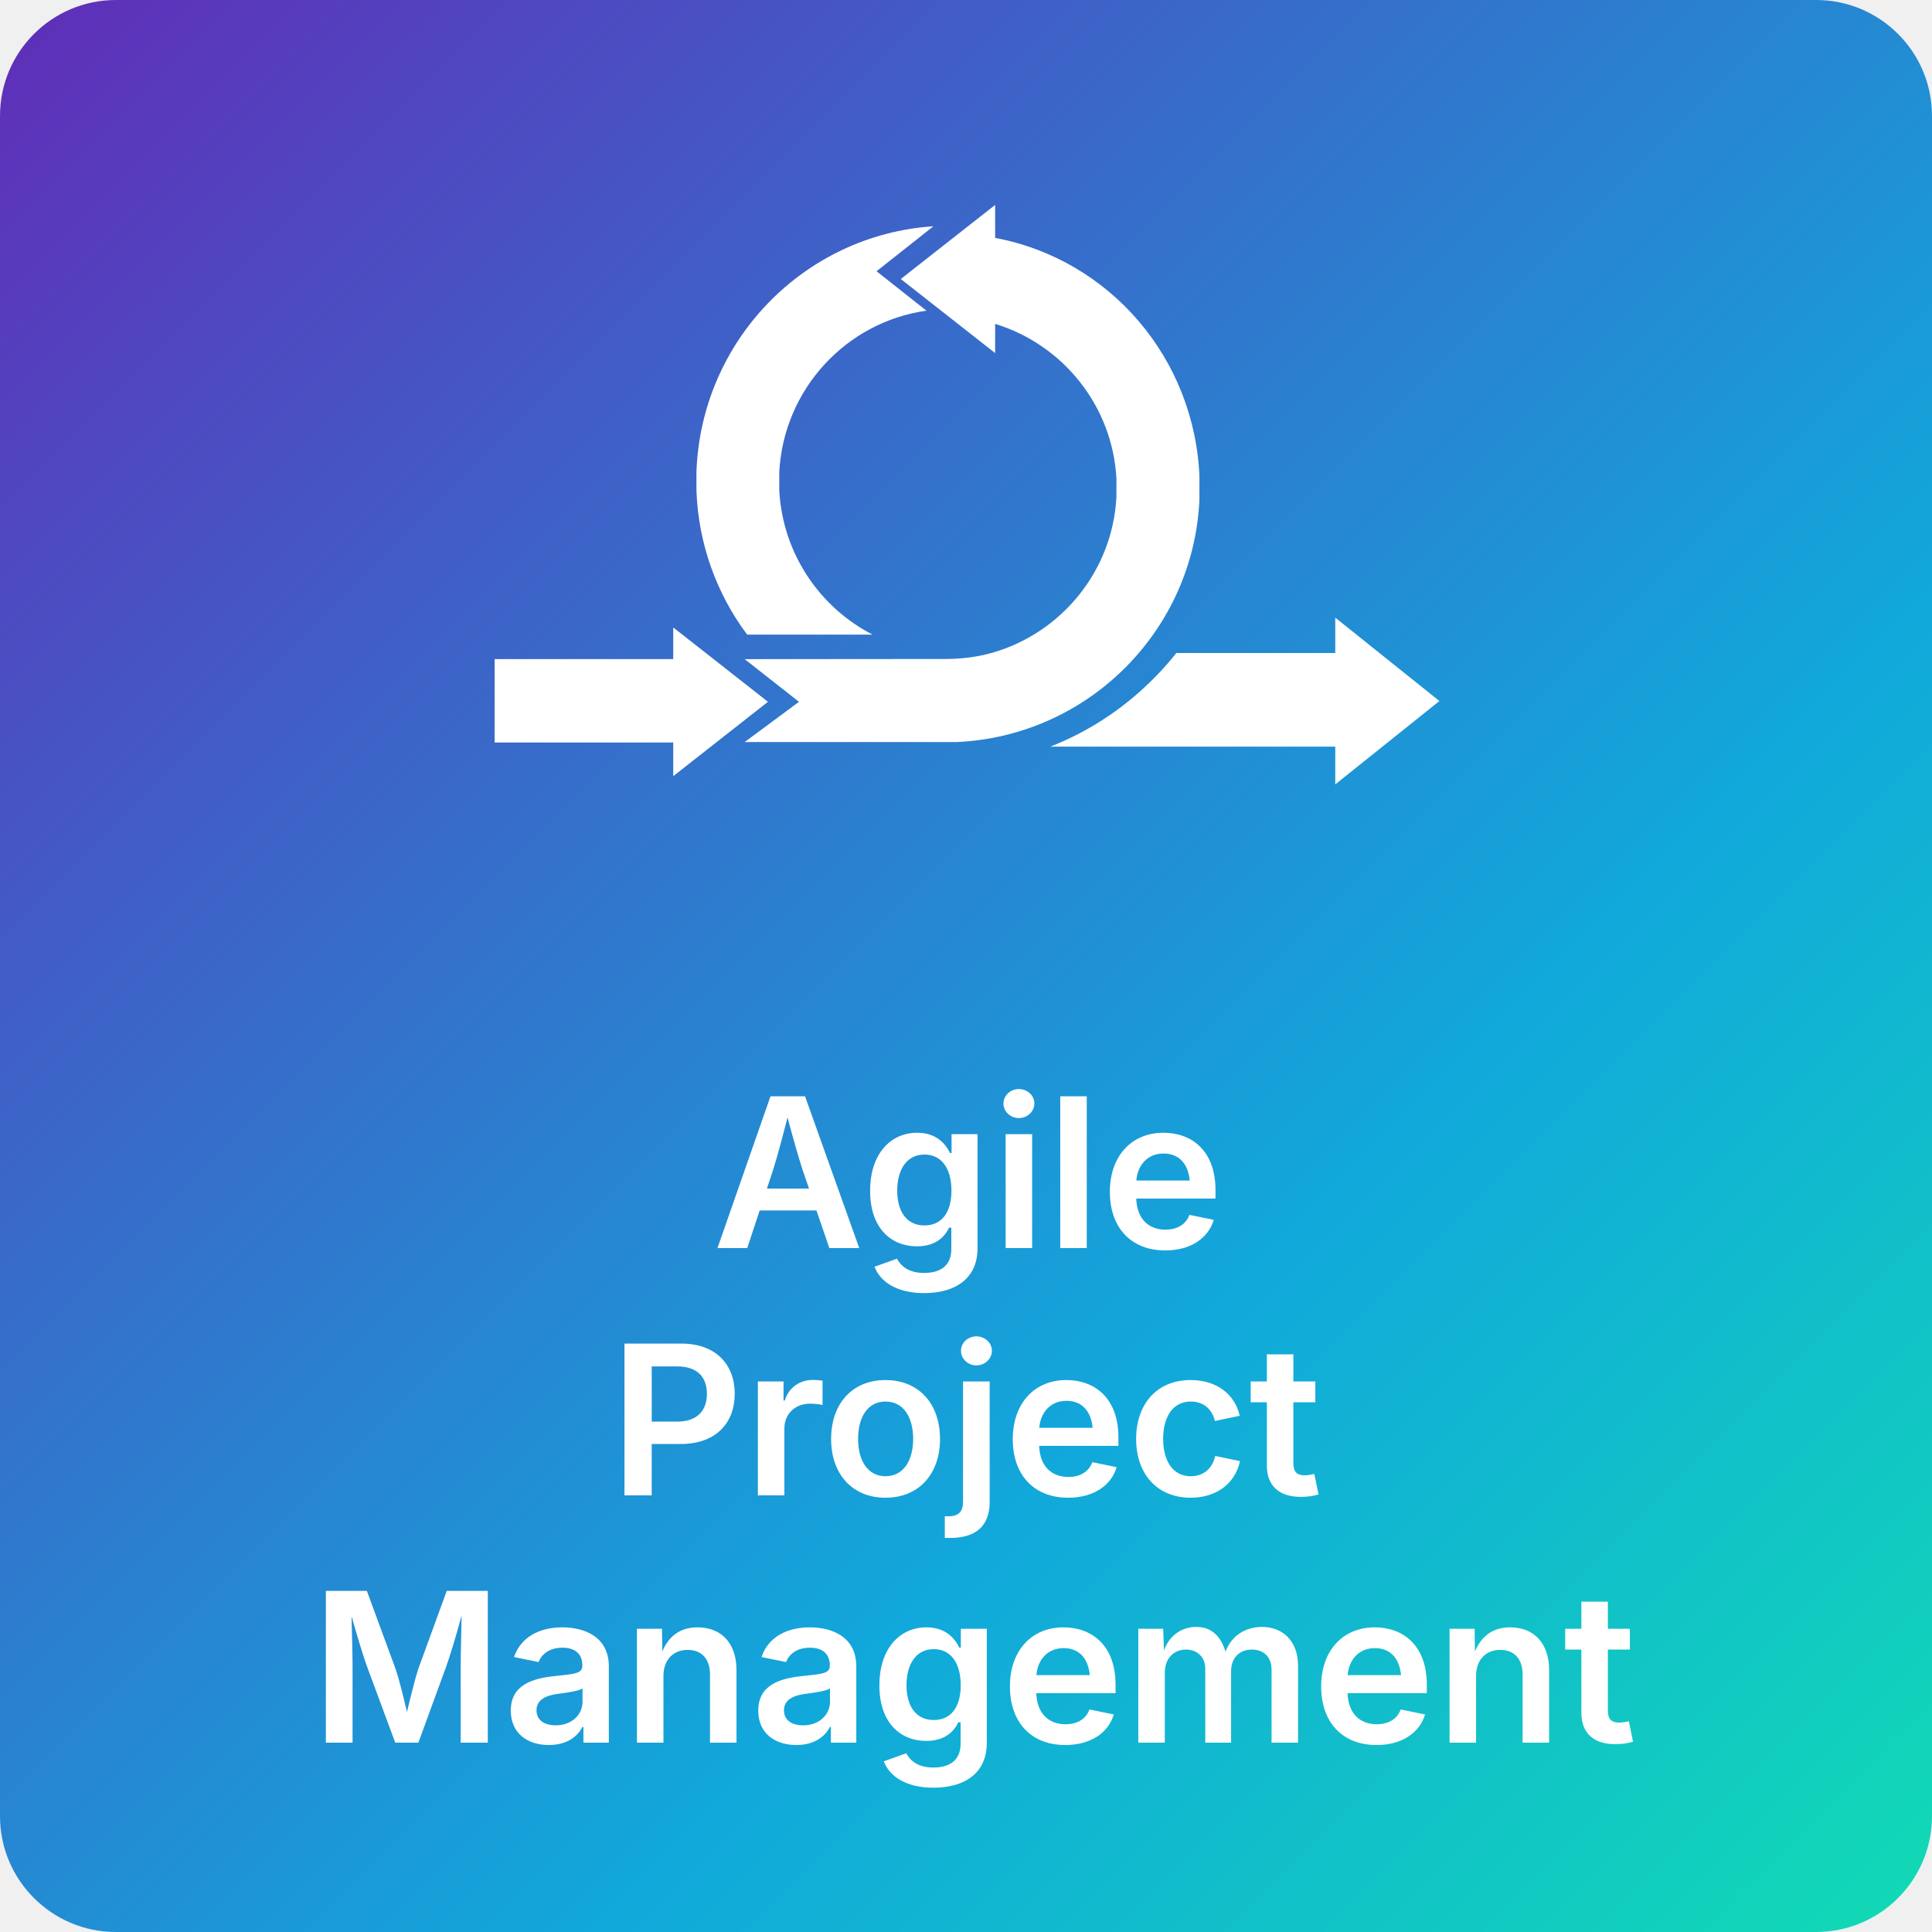
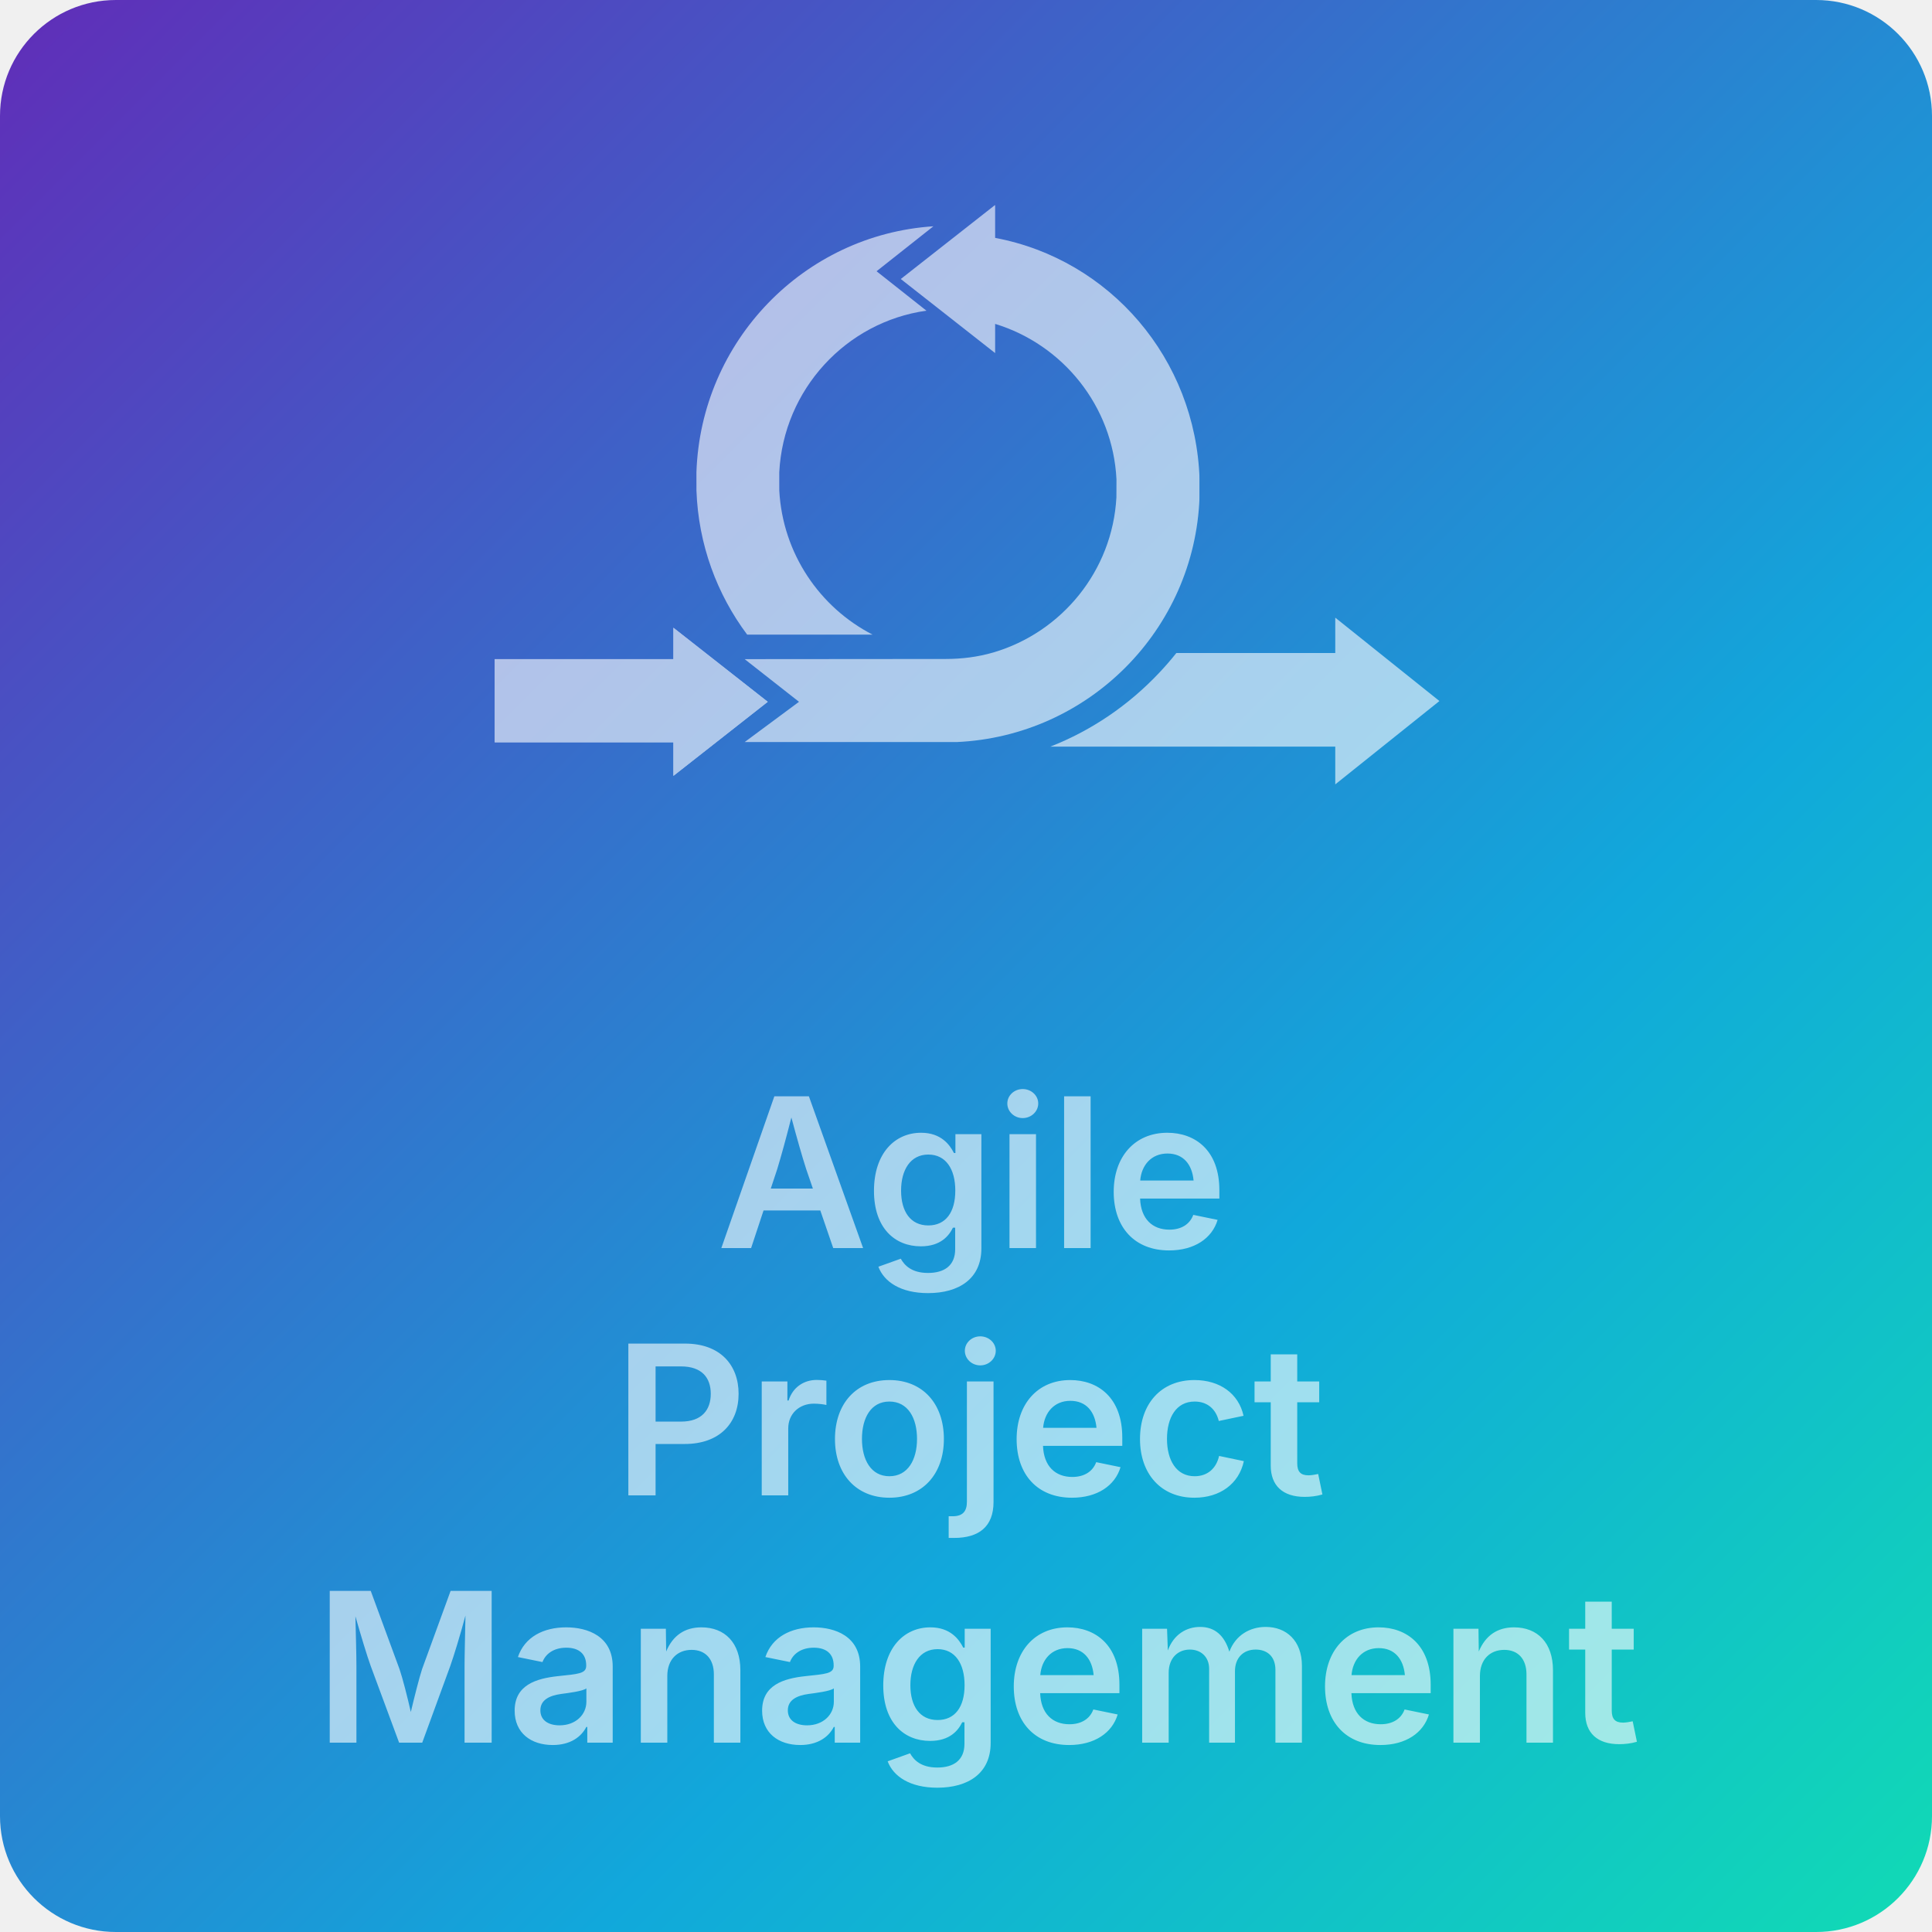
<svg xmlns="http://www.w3.org/2000/svg" xmlns:xlink="http://www.w3.org/1999/xlink" width="500px" height="500px" viewBox="0 0 500 500" version="1.1">
  <defs>
    <linearGradient x1="0%" y1="0%" x2="100%" y2="100%" id="linearGradient-1">
      <stop stop-color="#612CB8" offset="0%" />
      <stop stop-color="#11A8DB" offset="65.21%" />
      <stop stop-color="#11DBB4" offset="100%" />
    </linearGradient>
    <polygon id="path-2" points="0.029 0.038 182.448 0.038 182.448 147.795 0.029 147.795" />
    <polygon id="path-4" points="0.029 0.038 182.448 0.038 182.448 147.795 0.029 147.795" />
    <polygon id="path-6" points="0.029 0.038 182.448 0.038 182.448 147.795 0.029 147.795" />
  </defs>
  <g id="Artboard-Copy" stroke="none" stroke-width="1" fill="none" fill-rule="evenodd">
    <rect id="Rectangle" fill="url(#linearGradient-1)" x="0" y="0" width="500" height="500" rx="30" />
-     <g id="Group-2" transform="translate(128, 53)">
+     <g id="Group-2" opacity="0.603" transform="translate(128, 53)">
      <g id="Group-3" transform="translate(0, 0)">
        <g id="Group-13">
          <g id="Fill-10-Clipped">
            <mask id="mask-3" fill="white">
              <use xlink:href="#path-2" />
            </mask>
            <g id="path-2" />
            <path d="M129.54,8.563 L129.54,0.038 L105.122,19.208 L129.54,38.377 L129.54,30.824 C147.044,36.169 159.995,52.05 160.941,71.032 L160.925,75.731 C159.885,94.77 146.761,110.651 129.107,115.846 C125.092,117.026 120.906,117.542 116.72,117.542 L64.718,117.584 L78.783,128.626 L64.718,139.046 L119.552,139.046 C153.76,137.522 181.183,109.962 182.437,75.731 L182.448,71.032 C181.439,39.85 159.258,14.154 129.54,8.563 L280.982,19.208" id="Fill-10" fill="#FFFFFF" fill-rule="nonzero" mask="url(#mask-3)" />
          </g>
          <g id="Fill-12-Clipped">
            <mask id="mask-5" fill="white">
              <use xlink:href="#path-4" />
            </mask>
            <g id="path-2" />
            <polygon id="Fill-12" fill="#FFFFFF" fill-rule="nonzero" mask="url(#mask-5)" points="46.277 109.457 46.277 117.586 0 117.586 0 139.108 46.277 139.108 46.277 147.795 70.694 128.626" />
          </g>
          <g id="Fill-12-Copy-Clipped">
            <mask id="mask-7" fill="white">
              <use xlink:href="#path-6" />
            </mask>
            <g id="path-2" />
            <polygon id="Fill-12-Copy" fill="#FFFFFF" fill-rule="nonzero" mask="url(#mask-7)" points="46.277 109.457 46.277 117.586 0 117.586 0 139.108 46.277 139.108 46.277 147.795 70.694 128.626" />
          </g>
        </g>
        <path d="M217.566,140.223 L143.836,140.223 C154.394,136.087 164.023,129.594 172.054,121.062 C173.594,119.429 175.054,117.743 176.439,115.998 L217.566,115.998 L217.566,106.849 L244.521,128.425 L217.566,150 L217.566,140.223 Z" id="Fill-7" fill="#FFFFFF" fill-rule="nonzero" />
      </g>
      <path d="M98.852,17.198 L113.565,5.562 C80.045,7.764 53.386,35.238 52.234,69.228 L52.24,73.945 C52.734,87.913 57.543,100.78 65.363,111.237 L97.815,111.237 C84.134,104.203 74.548,90.219 73.678,73.945 L73.673,69.228 C74.762,47.796 90.97,30.311 111.757,27.402 L98.852,17.198 Z" id="Fill-6" fill="#FFFFFF" fill-rule="nonzero" />
    </g>
-     <text id="Agile-Project-Manage" font-family="SFProDisplay-Heavy, SF Pro Display" font-size="54" font-weight="600" fill="#FFFFFF">
-       <tspan x="184.373" y="323">Agile</tspan>
-       <tspan x="157.663" y="387">Project</tspan>
-       <tspan x="80.381" y="451">Management</tspan>
+     <text id="Agile-Project-Manage" opacity="0.6" font-family="SFProDisplay-Heavy, SF Pro Display" font-size="54" font-weight="600" fill="#FFFFFF">
+       <tspan x="185.373" y="323">Agile</tspan>
+       <tspan x="158.663" y="387">Project</tspan>
+       <tspan x="81.381" y="451">Management</tspan>
    </text>
  </g>
</svg>
